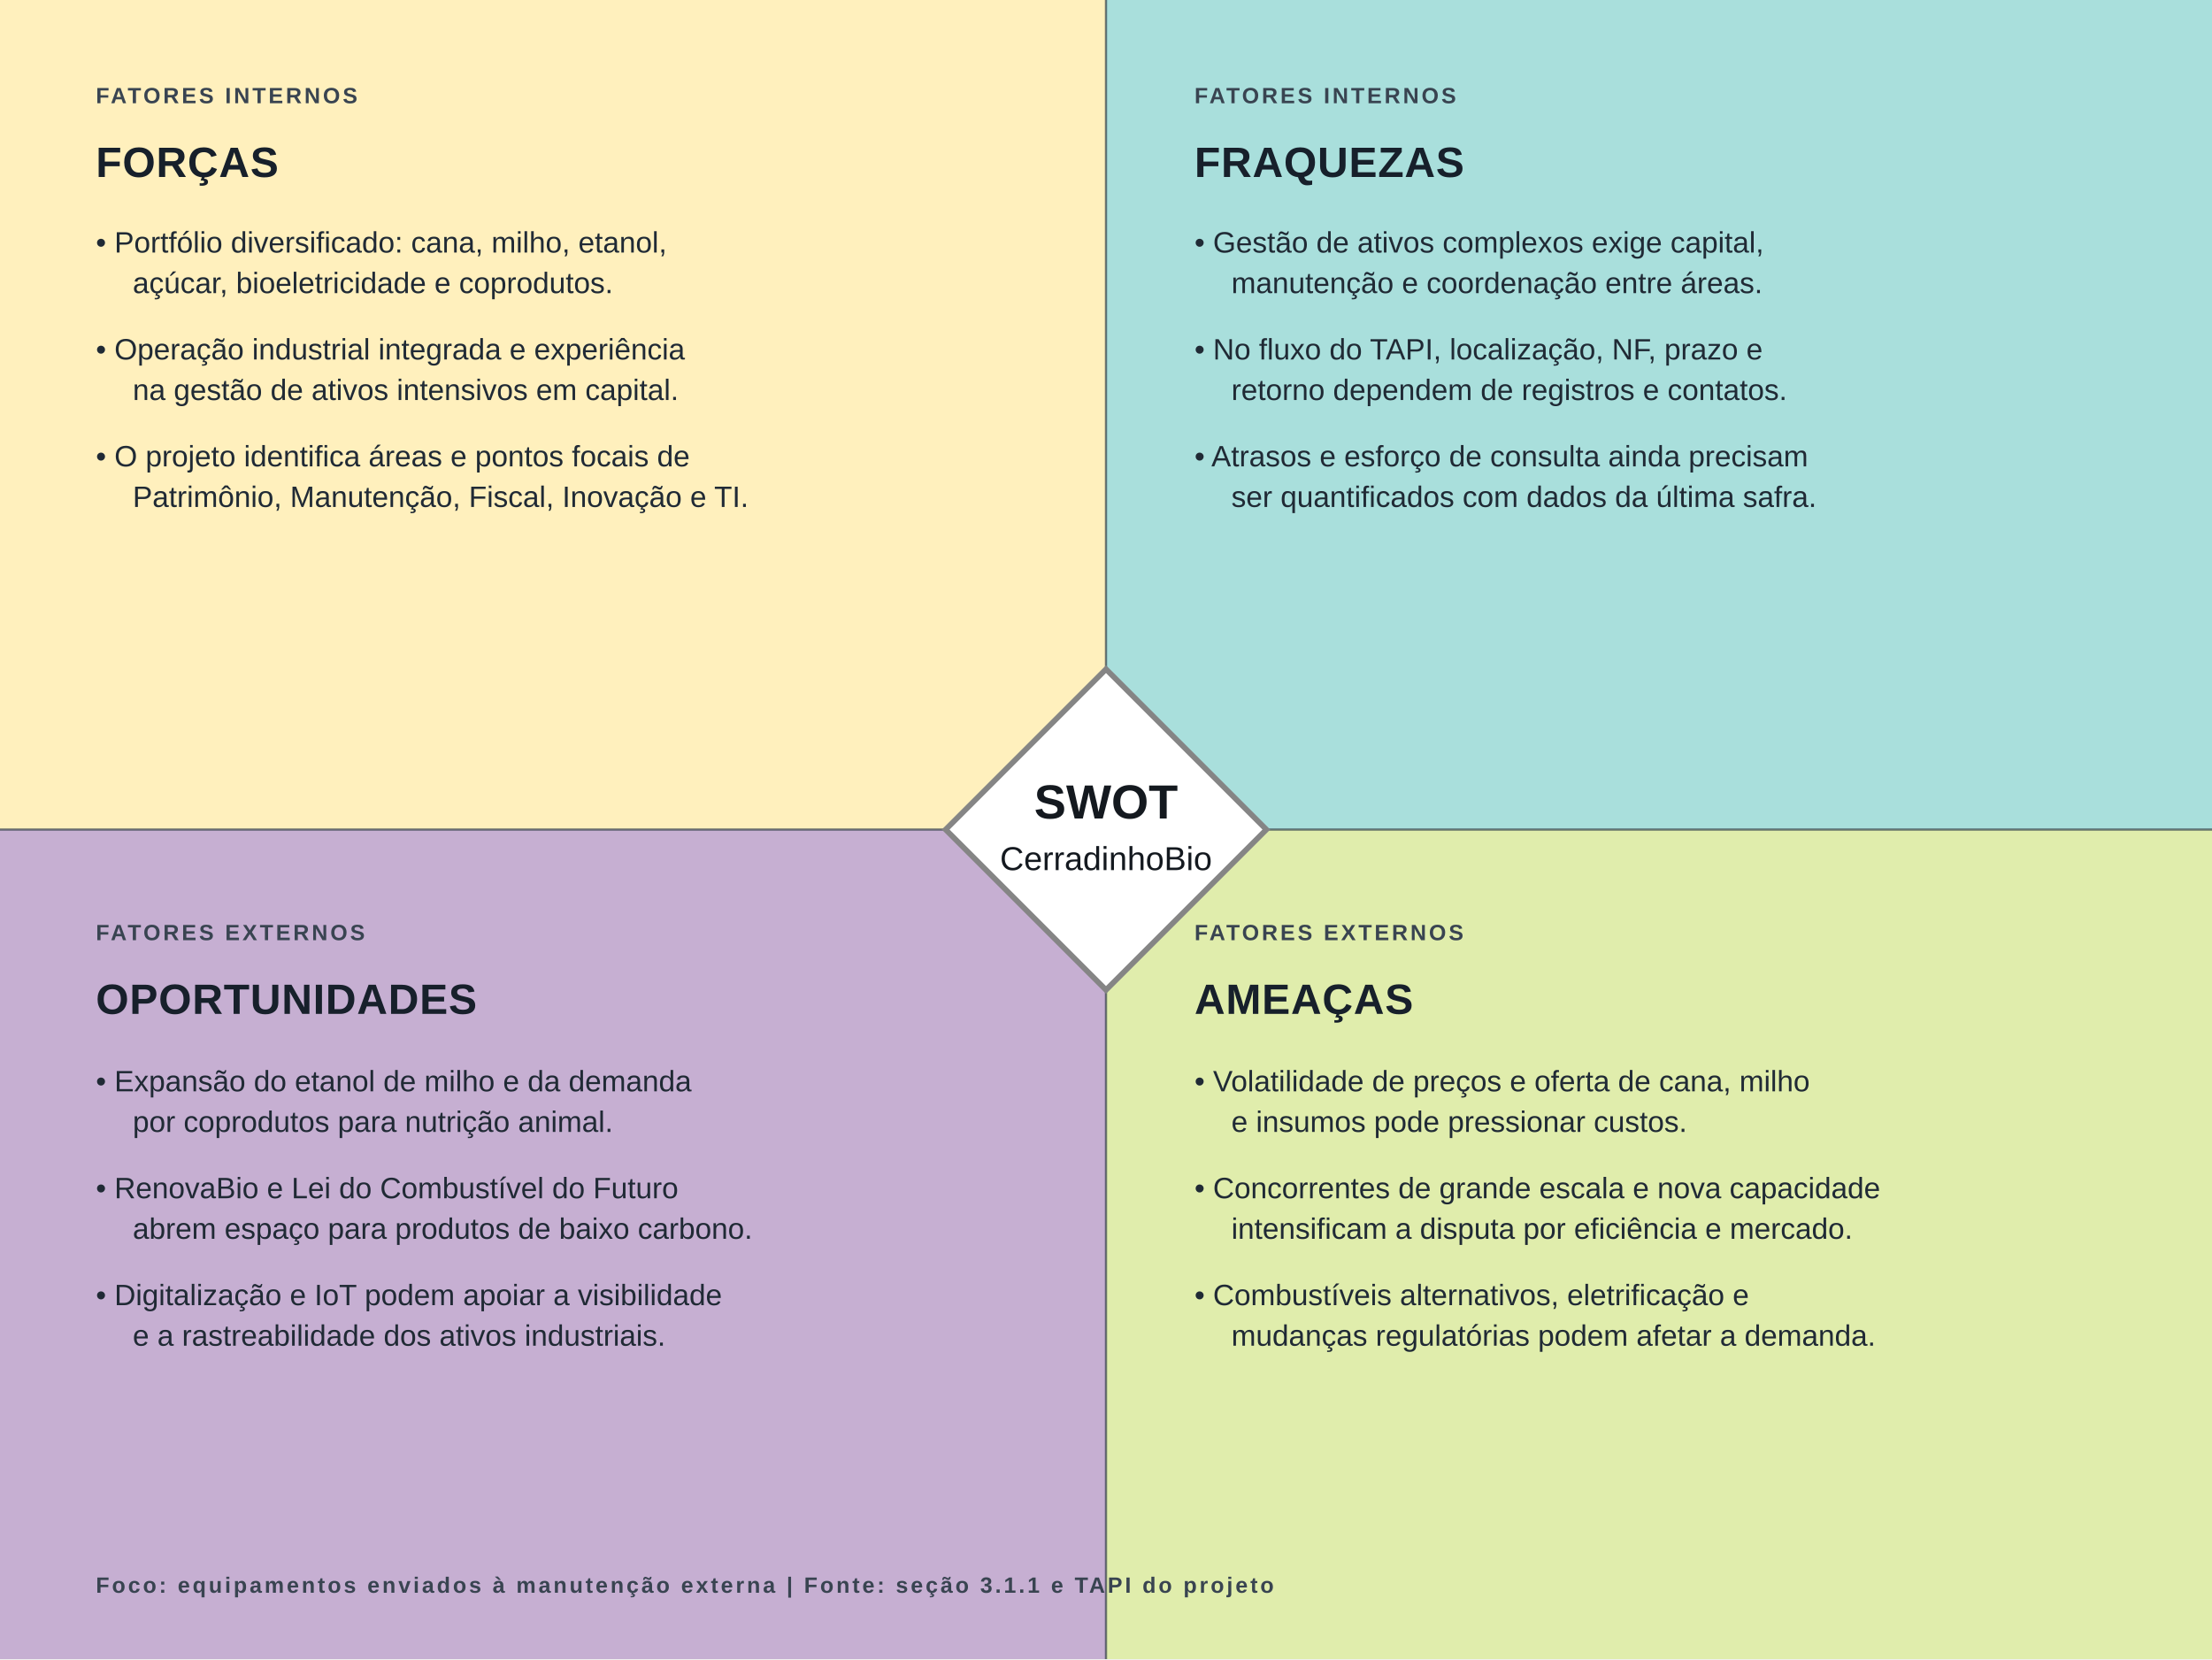
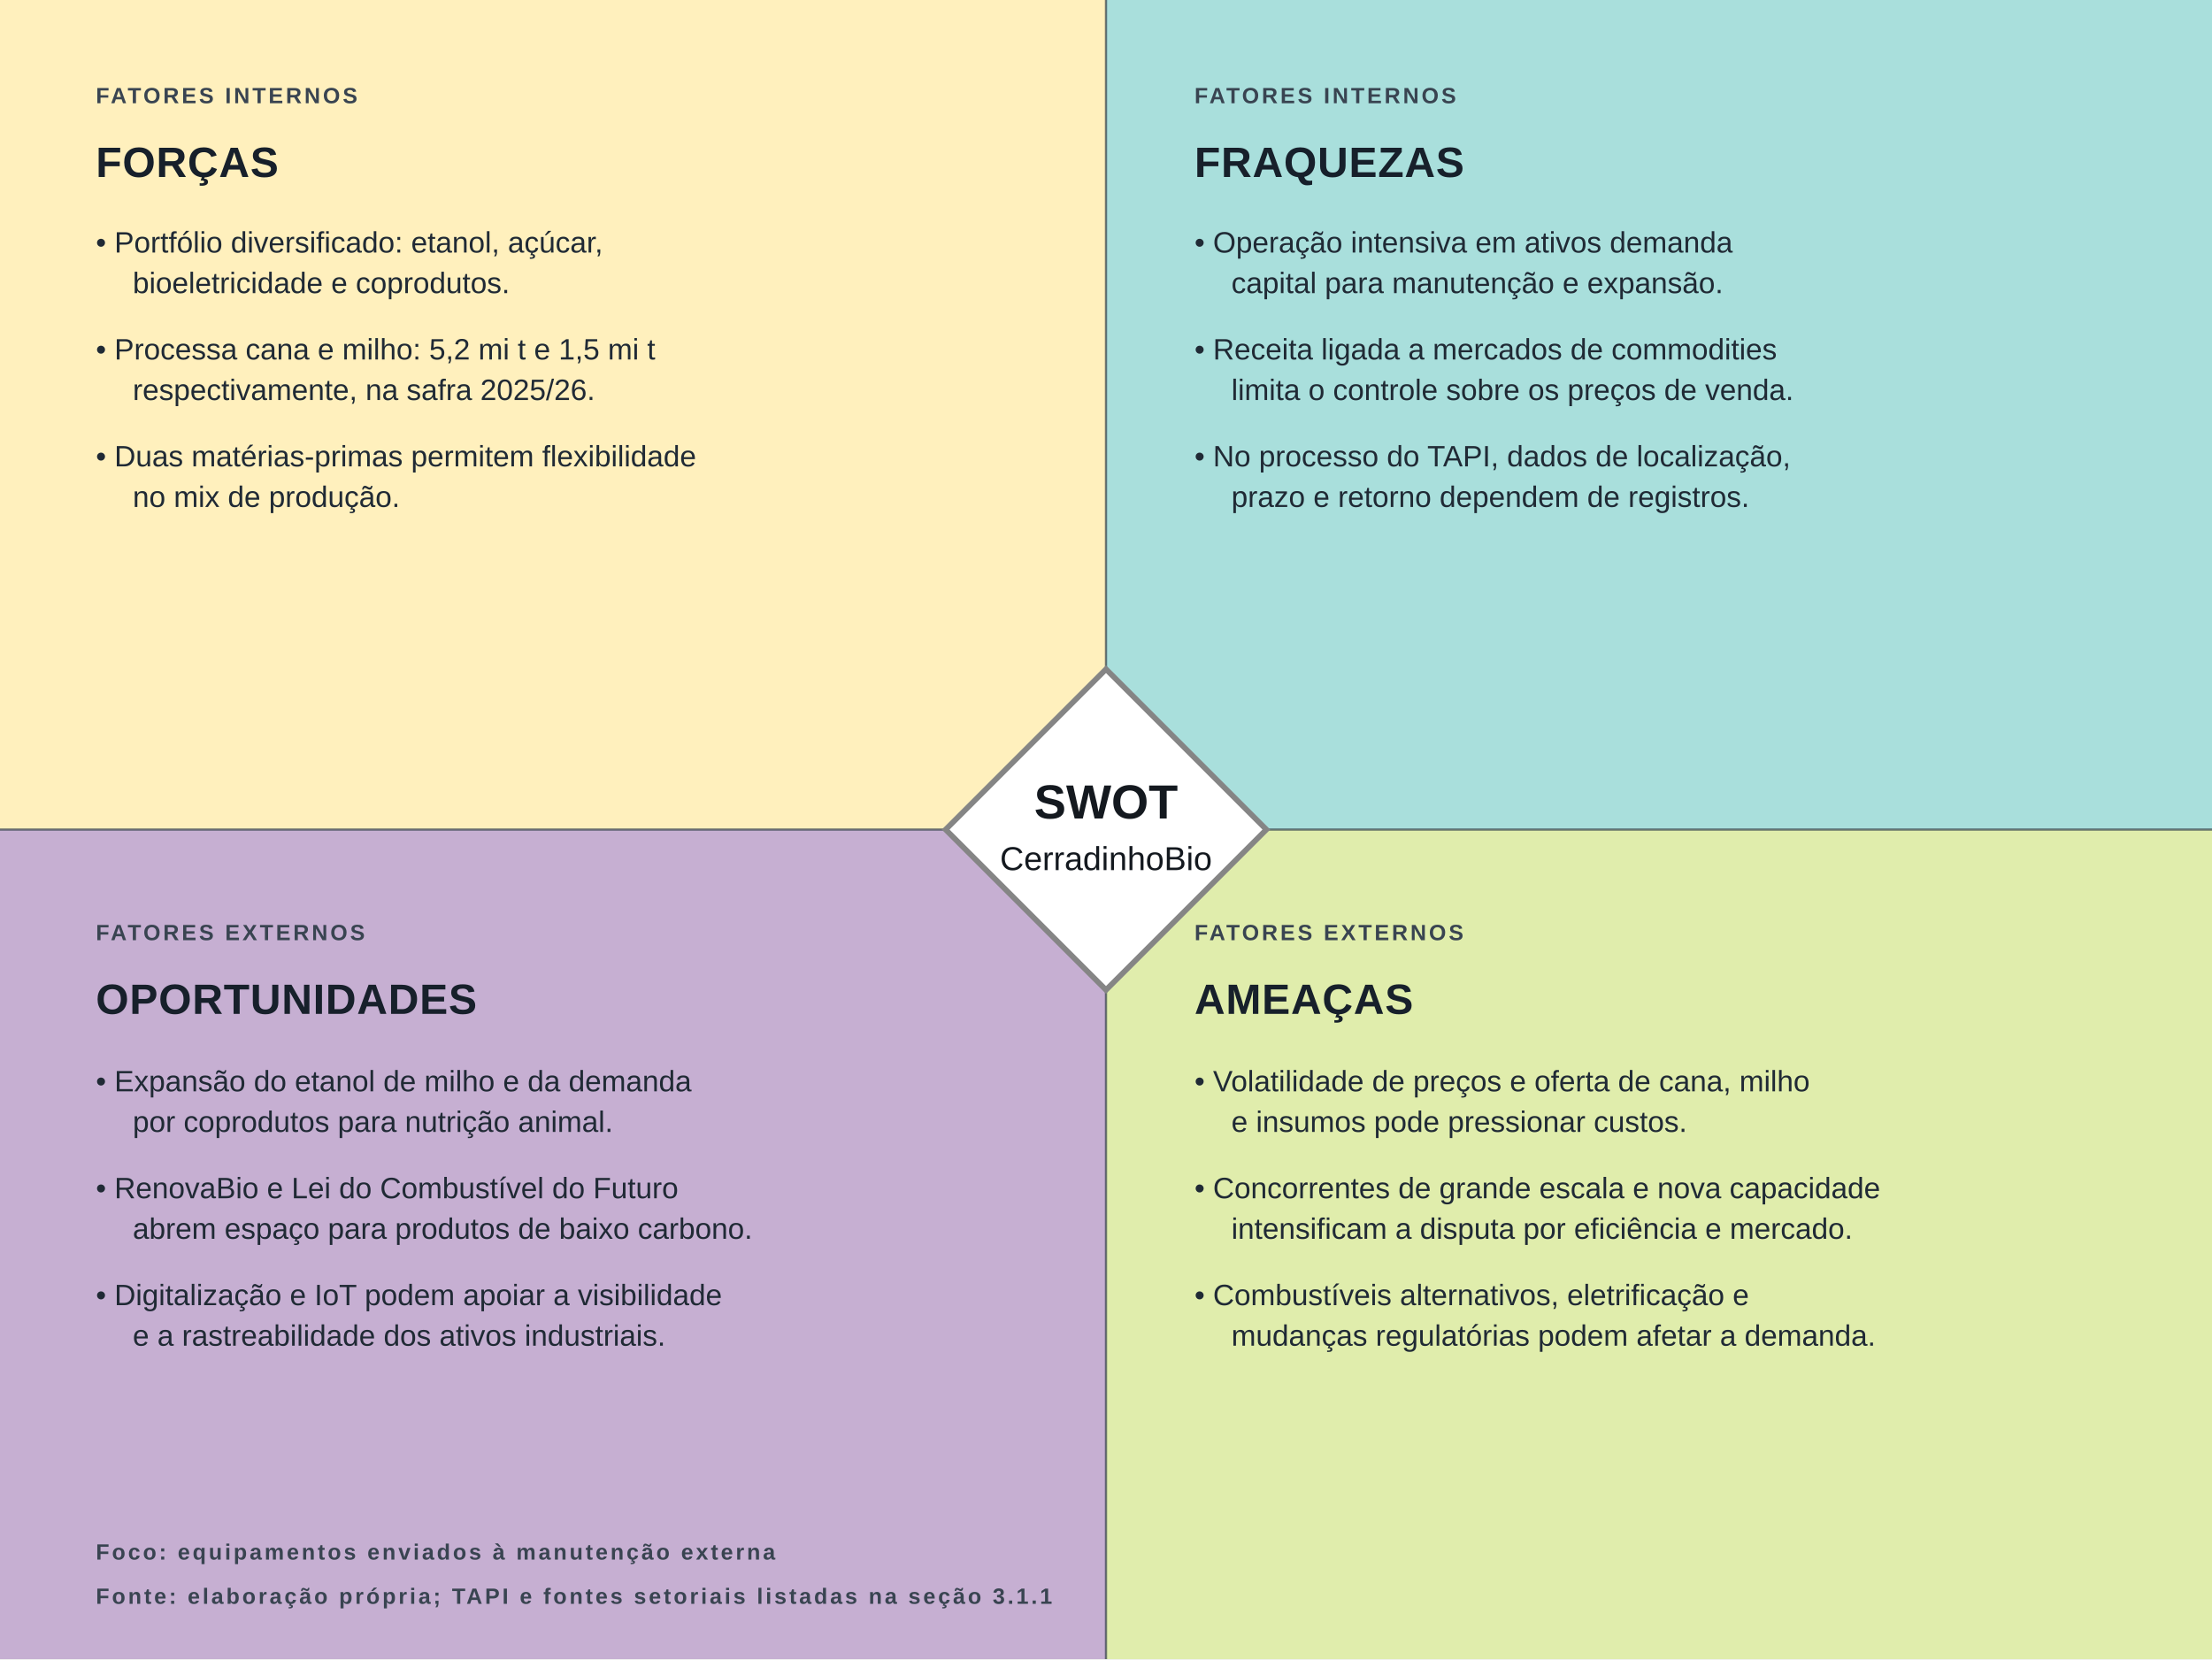
<svg xmlns="http://www.w3.org/2000/svg" width="1200" height="900" viewBox="0 0 1200 900" role="img" aria-labelledby="title desc">
  <defs>
    <style>
      .heading { font: 700 23px Arial, sans-serif; fill: #17202b; letter-spacing: .4px; }
      .label { font: 700 12px Arial, sans-serif; fill: #394451; letter-spacing: 1.4px; }
      .body { font: 16px Arial, sans-serif; fill: #202a35; }
      .center { font: 700 26px Arial, sans-serif; fill: #14191f; }
      .center-sub { font: 18px Arial, sans-serif; fill: #14191f; }
      .line { stroke: #34404a; stroke-width: 1.2; opacity: .7; }
    </style>
  </defs>
  <rect width="1200" height="900" fill="#ffffff" />
  <rect x="0" y="0" width="600" height="450" fill="#fff0bd" />
  <rect x="600" y="0" width="600" height="450" fill="#a9dfdc" />
  <rect x="0" y="450" width="600" height="450" fill="#c6afd2" />
  <rect x="600" y="450" width="600" height="450" fill="#e0edac" />
  <line x1="0" y1="450" x2="1200" y2="450" class="line" />
  <line x1="600" y1="0" x2="600" y2="900" class="line" />
  <text x="52" y="56" class="label">FATORES INTERNOS</text>
  <text x="52" y="96" class="heading">FORÇAS</text>
  <text x="52" y="137" class="body">
-     <tspan x="52">• Portfólio diversificado: cana, milho, etanol,</tspan>
-     <tspan x="72" dy="22">açúcar, bioeletricidade e coprodutos.</tspan>
+     <tspan x="52">• Portfólio diversificado: etanol, açúcar,</tspan>
+     <tspan x="72" dy="22">bioeletricidade e coprodutos.</tspan>
  </text>
  <text x="52" y="195" class="body">
-     <tspan x="52">• Operação industrial integrada e experiência</tspan>
-     <tspan x="72" dy="22">na gestão de ativos intensivos em capital.</tspan>
+     <tspan x="52">• Processa cana e milho: 5,2 mi t e 1,5 mi t</tspan>
+     <tspan x="72" dy="22">respectivamente, na safra 2025/26.</tspan>
  </text>
  <text x="52" y="253" class="body">
-     <tspan x="52">• O projeto identifica áreas e pontos focais de</tspan>
-     <tspan x="72" dy="22">Patrimônio, Manutenção, Fiscal, Inovação e TI.</tspan>
+     <tspan x="52">• Duas matérias-primas permitem flexibilidade</tspan>
+     <tspan x="72" dy="22">no mix de produção.</tspan>
  </text>
  <text x="648" y="56" class="label">FATORES INTERNOS</text>
  <text x="648" y="96" class="heading">FRAQUEZAS</text>
  <text x="648" y="137" class="body">
-     <tspan x="648">• Gestão de ativos complexos exige capital,</tspan>
-     <tspan x="668" dy="22">manutenção e coordenação entre áreas.</tspan>
+     <tspan x="648">• Operação intensiva em ativos demanda</tspan>
+     <tspan x="668" dy="22">capital para manutenção e expansão.</tspan>
  </text>
  <text x="648" y="195" class="body">
-     <tspan x="648">• No fluxo do TAPI, localização, NF, prazo e</tspan>
-     <tspan x="668" dy="22">retorno dependem de registros e contatos.</tspan>
+     <tspan x="648">• Receita ligada a mercados de commodities</tspan>
+     <tspan x="668" dy="22">limita o controle sobre os preços de venda.</tspan>
  </text>
  <text x="648" y="253" class="body">
-     <tspan x="648">• Atrasos e esforço de consulta ainda precisam</tspan>
-     <tspan x="668" dy="22">ser quantificados com dados da última safra.</tspan>
+     <tspan x="648">• No processo do TAPI, dados de localização,</tspan>
+     <tspan x="668" dy="22">prazo e retorno dependem de registros.</tspan>
  </text>
  <text x="52" y="510" class="label">FATORES EXTERNOS</text>
  <text x="52" y="550" class="heading">OPORTUNIDADES</text>
  <text x="52" y="592" class="body">
    <tspan x="52">• Expansão do etanol de milho e da demanda</tspan>
    <tspan x="72" dy="22">por coprodutos para nutrição animal.</tspan>
  </text>
  <text x="52" y="650" class="body">
    <tspan x="52">• RenovaBio e Lei do Combustível do Futuro</tspan>
    <tspan x="72" dy="22">abrem espaço para produtos de baixo carbono.</tspan>
  </text>
  <text x="52" y="708" class="body">
    <tspan x="52">• Digitalização e IoT podem apoiar a visibilidade</tspan>
    <tspan x="72" dy="22">e a rastreabilidade dos ativos industriais.</tspan>
  </text>
  <text x="648" y="510" class="label">FATORES EXTERNOS</text>
  <text x="648" y="550" class="heading">AMEAÇAS</text>
  <text x="648" y="592" class="body">
    <tspan x="648">• Volatilidade de preços e oferta de cana, milho</tspan>
    <tspan x="668" dy="22">e insumos pode pressionar custos.</tspan>
  </text>
  <text x="648" y="650" class="body">
    <tspan x="648">• Concorrentes de grande escala e nova capacidade</tspan>
    <tspan x="668" dy="22">intensificam a disputa por eficiência e mercado.</tspan>
  </text>
  <text x="648" y="708" class="body">
    <tspan x="648">• Combustíveis alternativos, eletrificação e</tspan>
    <tspan x="668" dy="22">mudanças regulatórias podem afetar a demanda.</tspan>
  </text>
  <polygon points="600,363 687,450 600,537 513,450" fill="#ffffff" stroke="#858585" stroke-width="3" />
  <text x="600" y="444" text-anchor="middle" class="center">SWOT</text>
  <text x="600" y="472" text-anchor="middle" class="center-sub">CerradinhoBio</text>
-   <text x="52" y="864" class="label">Foco: equipamentos enviados à manutenção externa | Fonte: seção 3.1.1 e TAPI do projeto</text>
+   <text x="52" y="846" class="label">Foco: equipamentos enviados à manutenção externa</text>
+   <text x="52" y="870" class="label">Fonte: elaboração própria; TAPI e fontes setoriais listadas na seção 3.1.1</text>
</svg>
